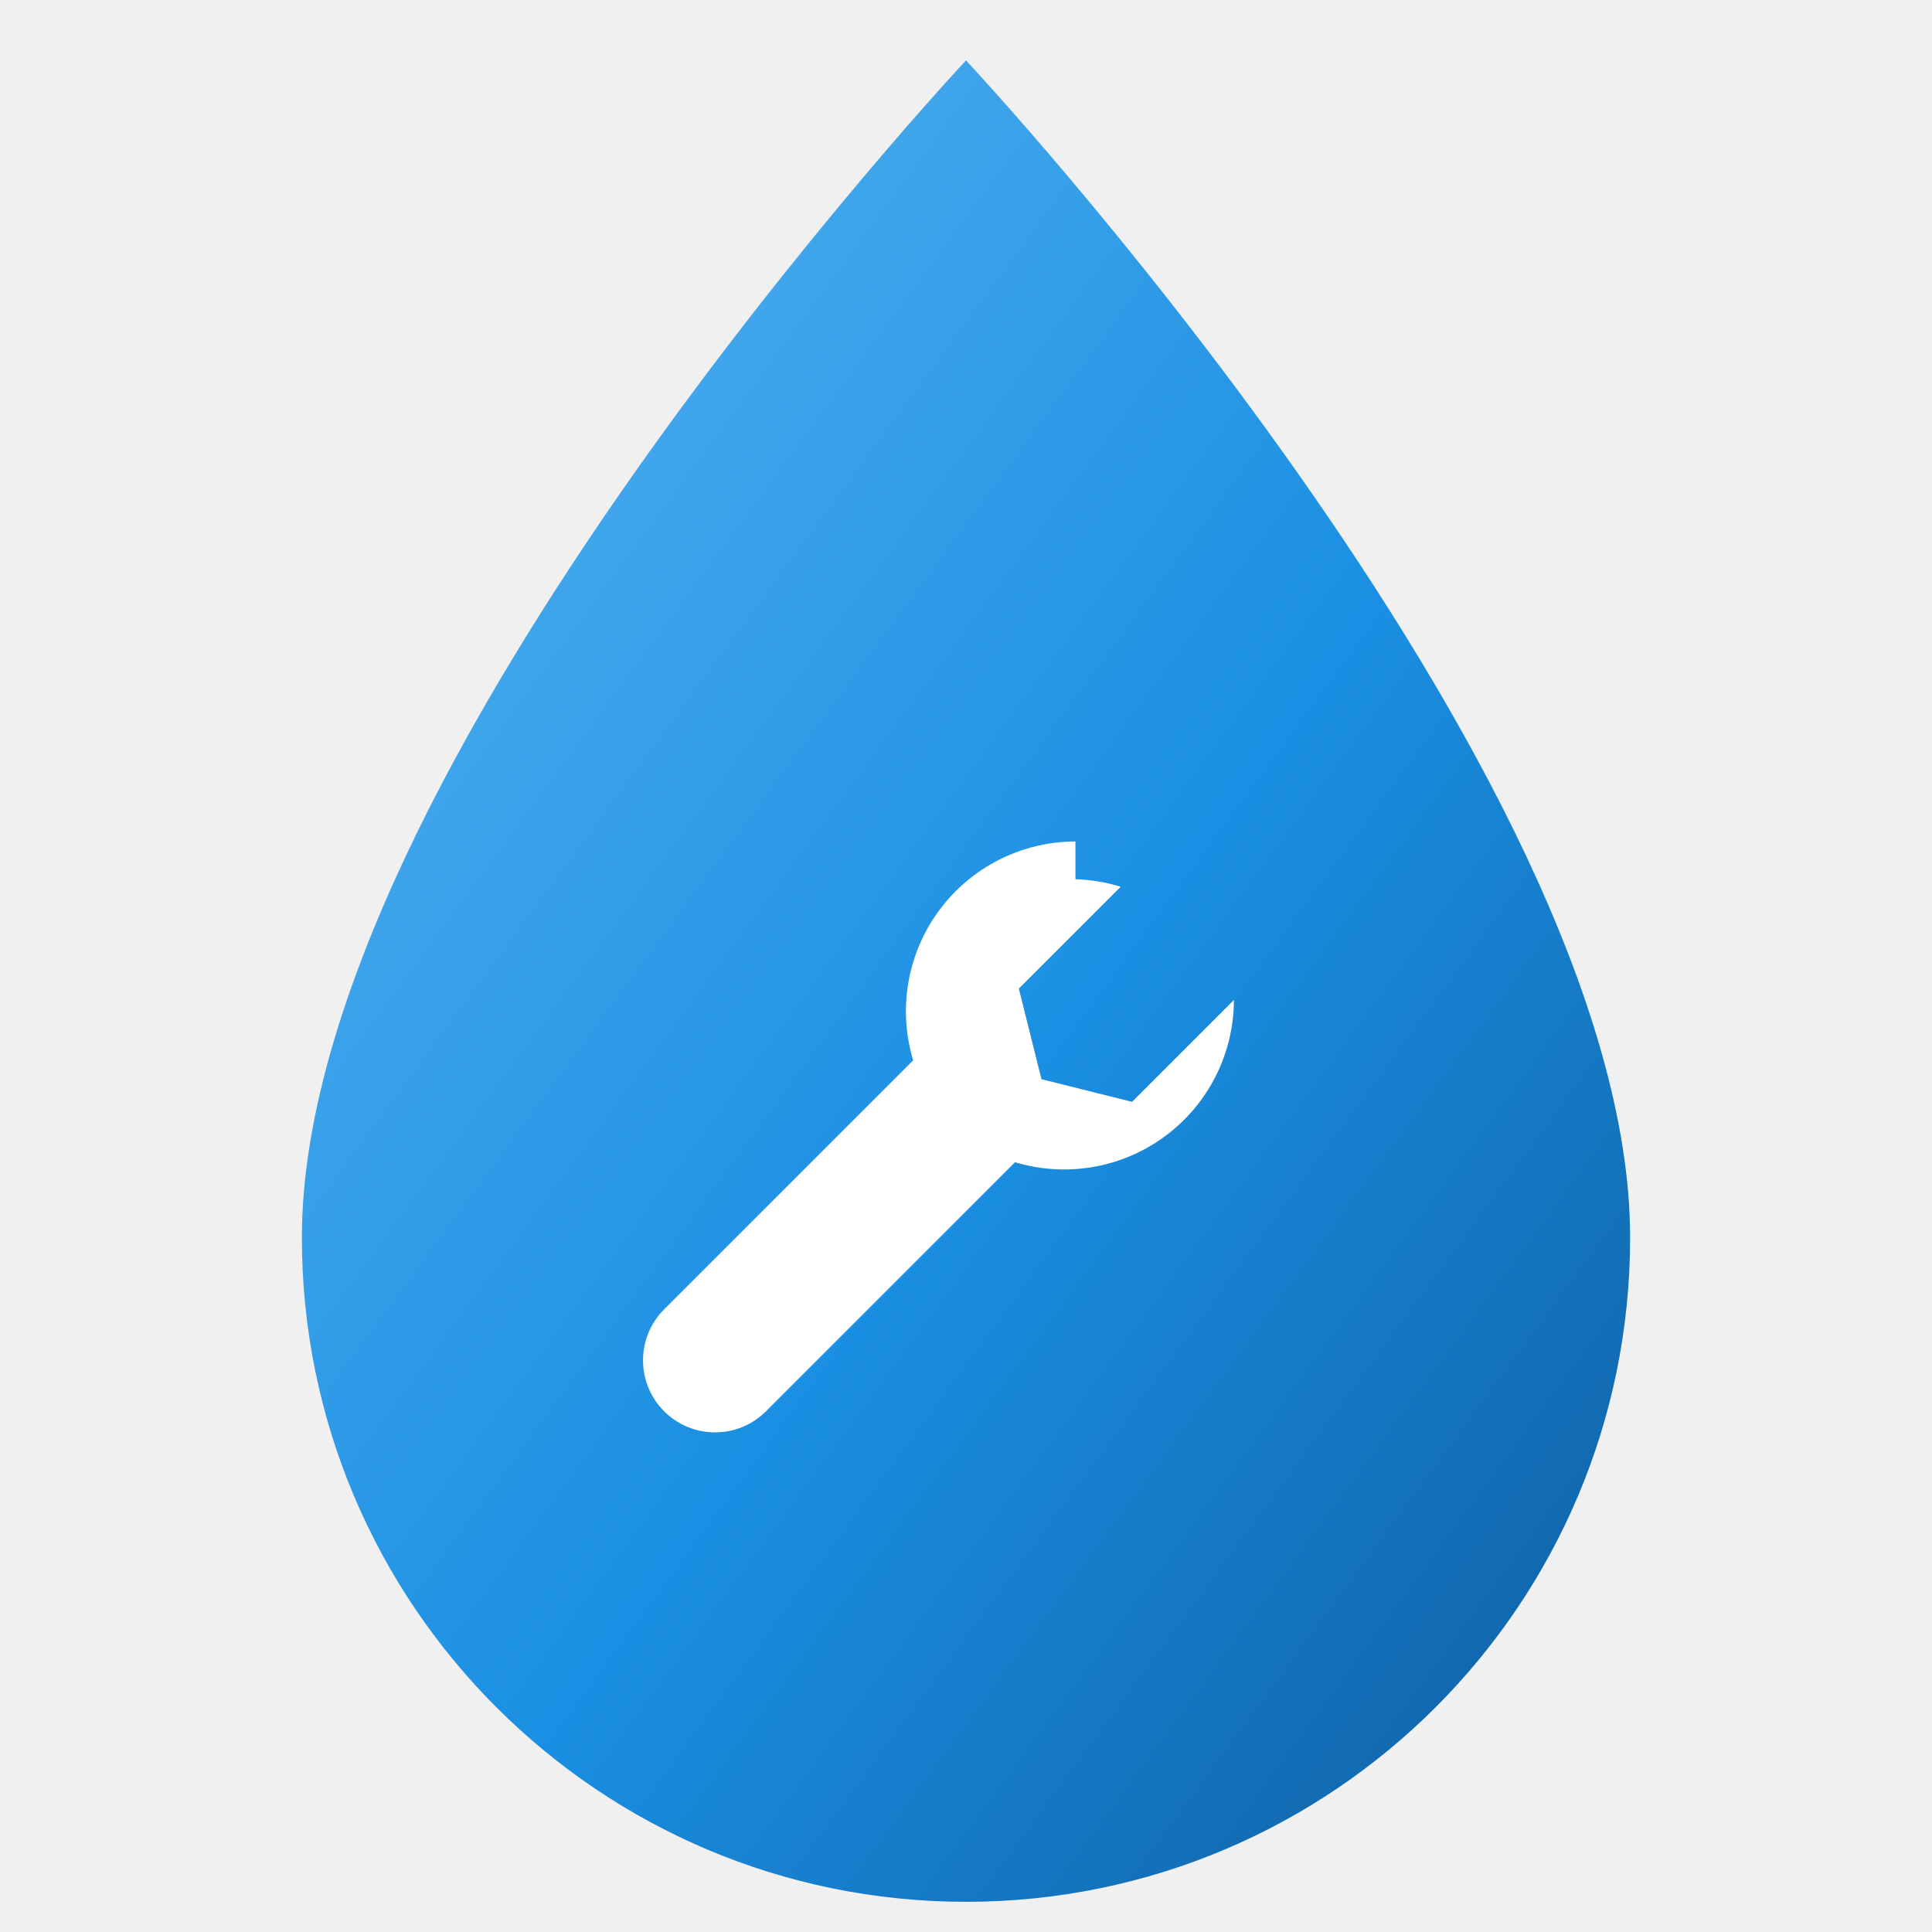
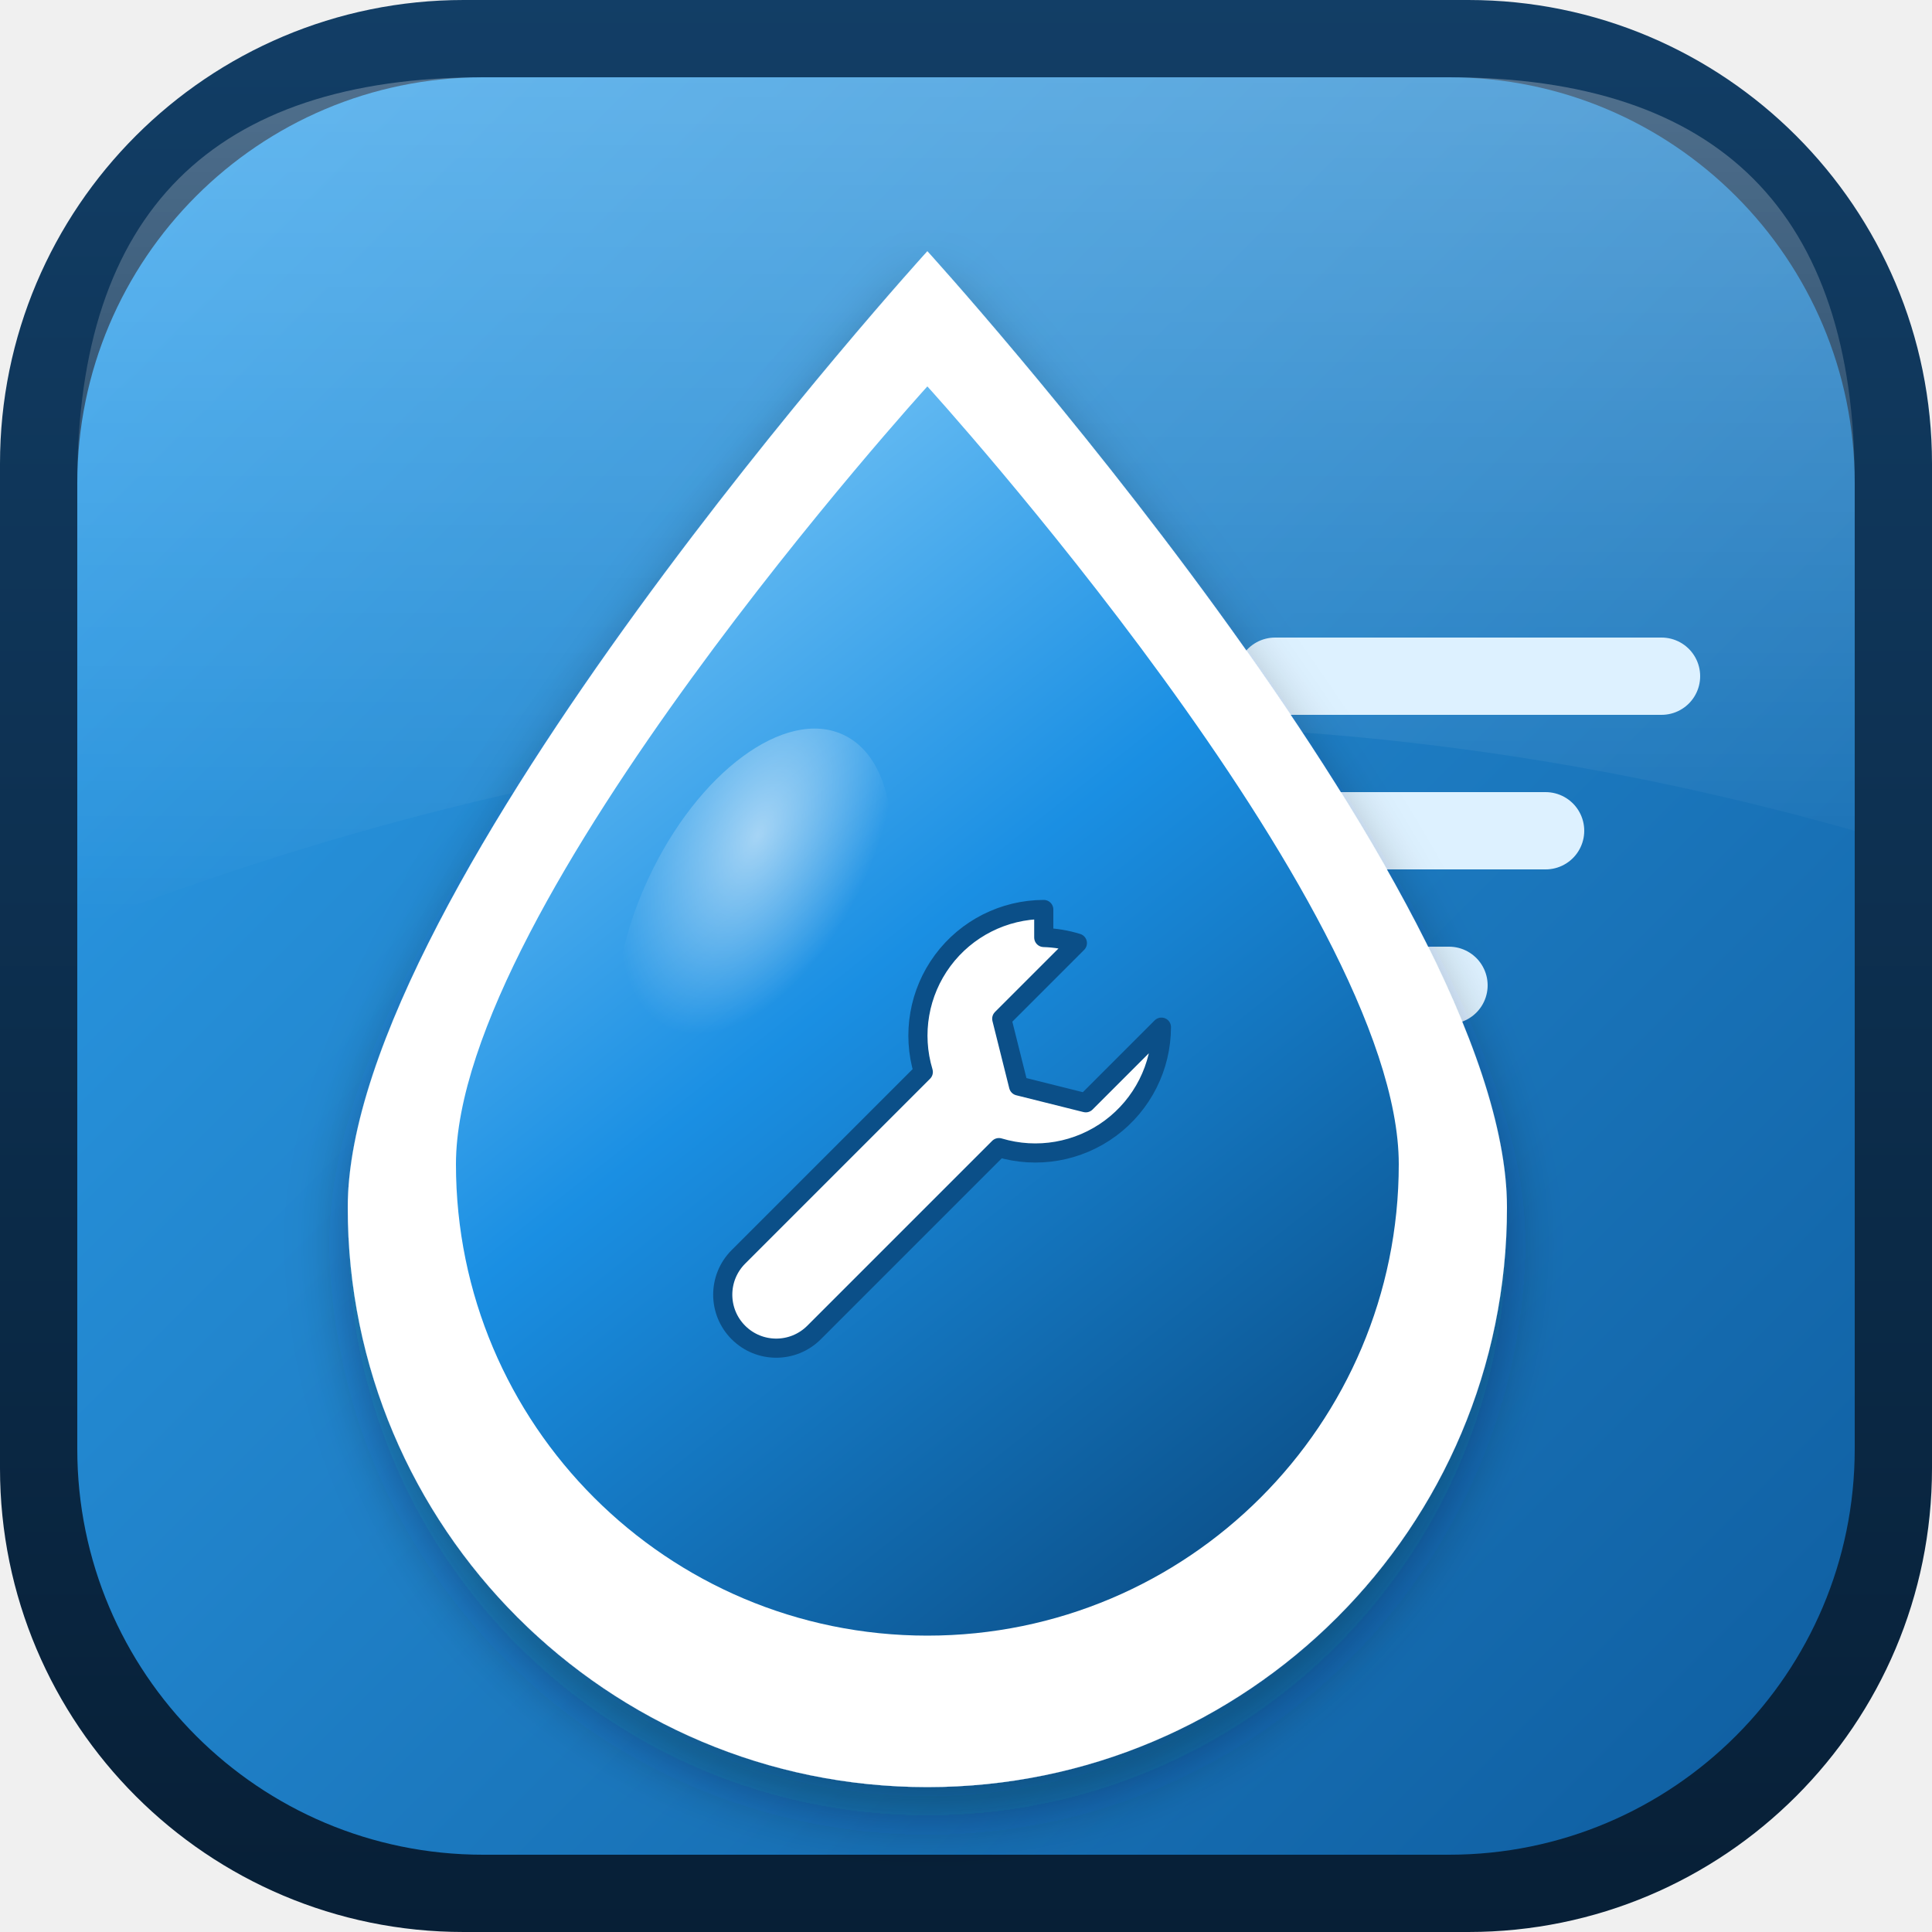
- <svg xmlns="http://www.w3.org/2000/svg" viewBox="0 0 64 64">
+ <svg xmlns="http://www.w3.org/2000/svg" viewBox="0 0 200 200">
  <defs>
-     <linearGradient id="d" x1="0" y1="0" x2="1" y2="1">
-       <stop offset="0" stop-color="#5CB6F2" />
-       <stop offset=".55" stop-color="#1A8FE3" />
+     <linearGradient id="gDrop" x1="0.2" y1="0" x2="0.8" y2="1">
+       <stop offset="0" stop-color="#7CC8F7" />
+       <stop offset=".45" stop-color="#1A8FE3" />
+       <stop offset="1" stop-color="#0B4F88" />
+     </linearGradient>
+     <linearGradient id="gNavy" x1="0" y1="0" x2="0" y2="1">
+       <stop offset="0" stop-color="#123E66" />
+       <stop offset="1" stop-color="#071F36" />
+     </linearGradient>
+     <linearGradient id="gBlueBg" x1="0" y1="0" x2="1" y2="1">
+       <stop offset="0" stop-color="#2FA2EE" />
      <stop offset="1" stop-color="#0E5C9E" />
    </linearGradient>
+     <linearGradient id="gChrome" x1="0" y1="0" x2="0" y2="1">
+       <stop offset="0" stop-color="#F4F7FA" />
+       <stop offset=".35" stop-color="#C5CFD8" />
+       <stop offset=".55" stop-color="#8C9AA7" />
+       <stop offset=".8" stop-color="#D9E1E8" />
+       <stop offset="1" stop-color="#7D8A96" />
+     </linearGradient>
+     <linearGradient id="gChromeV" x1="0" y1="0" x2="1" y2="0">
+       <stop offset="0" stop-color="#F4F7FA" />
+       <stop offset=".35" stop-color="#C5CFD8" />
+       <stop offset=".55" stop-color="#8C9AA7" />
+       <stop offset=".8" stop-color="#D9E1E8" />
+       <stop offset="1" stop-color="#7D8A96" />
+     </linearGradient>
+     <linearGradient id="gGloss" x1="0" y1="0" x2="0" y2="1">
+       <stop offset="0" stop-color="#FFFFFF" stop-opacity=".75" />
+       <stop offset="1" stop-color="#FFFFFF" stop-opacity="0" />
+     </linearGradient>
+     <radialGradient id="gShine" cx=".35" cy=".3" r=".5">
+       <stop offset="0" stop-color="#FFFFFF" stop-opacity=".55" />
+       <stop offset="1" stop-color="#FFFFFF" stop-opacity="0" />
+     </radialGradient>
+     <filter id="fShadow" x="-20%" y="-20%" width="140%" height="150%">
+       <feDropShadow dx="0" dy="6" stdDeviation="7" flood-color="#04182B" flood-opacity=".45" />
+     </filter>
+     <filter id="fSoft" x="-20%" y="-20%" width="140%" height="150%">
+       <feDropShadow dx="0" dy="3" stdDeviation="3" flood-color="#04182B" flood-opacity=".35" />
+     </filter>
  </defs>
-   <path d="M32 2s22 23.5 22 39a22 22 0 0 1-44 0C10 25.5 32 2 32 2Z" fill="url(#d)" />
-   <g transform="translate(17.5 23.5) scale(1.25)" fill="#fff">
-     <path d="M14.5 3.5a4.5 4.5 0 0 0-4.3 5.8L3.6 15.9a1.9 1.9 0 0 0 2.7 2.7l6.6-6.6a4.5 4.5 0 0 0 5.8-4.3l-2.7 2.7-2.4-.6-.6-2.4 2.7-2.7a4.5 4.5 0 0 0-1.2-.2Z" />
+   <g transform="translate(0 0) scale(1.0)">
+     <rect x="0" y="0" width="200" height="200" rx="48" fill="url(#gNavy)" />
+     <rect x="8" y="8" width="184" height="184" rx="42" fill="url(#gBlueBg)" />
+     <path d="M8 50 Q8 8 50 8 H150 Q192 8 192 50 V86 Q100 60 8 96Z" fill="url(#gGloss)" opacity=".35" />
+     <line x1="132" y1="70" x2="172" y2="70" stroke="#DDF1FF" stroke-width="8" stroke-linecap="round" />
+     <line x1="132" y1="86" x2="160" y2="86" stroke="#DDF1FF" stroke-width="8" stroke-linecap="round" />
+     <line x1="132" y1="102" x2="150" y2="102" stroke="#DDF1FF" stroke-width="8" stroke-linecap="round" />
+     <path d="M96.0 26.0 C96.0 26.0 156.0 92.0 156.0 125.0 A60.0 60.0 0 0 1 36.0 125.0 C36.0 92.0 96.0 26.0 96.0 26.0Z" fill="#FFFFFF" filter="url(#fSoft)" />
+     <path d="M96.0 40.0 C96.0 40.0 144.8 93.68 144.8 120.52 A48.8 48.8 0 0 1 47.2 120.52 C47.2 93.68 96.0 40.0 96.0 40.0Z" fill="url(#gDrop)" />
+     <ellipse cx="78" cy="96" rx="12" ry="22" fill="url(#gShine)" transform="rotate(25 78 96)" />
+     <g transform="translate(66 84) rotate(0 34.8 34.8) scale(2.9)">
+       <path d="M14.5 3.5a4.5 4.5 0 0 0-4.3 5.8L3.6 15.9a1.9 1.9 0 0 0 2.7 2.7l6.6-6.6a4.5 4.5 0 0 0 5.8-4.3l-2.7 2.7-2.4-.6-.6-2.4 2.7-2.7a4.5 4.5 0 0 0-1.2-.2Z" fill="#FFFFFF" stroke="#0B4F88" stroke-width="0.683" stroke-linejoin="round" />
+     </g>
  </g>
</svg>
